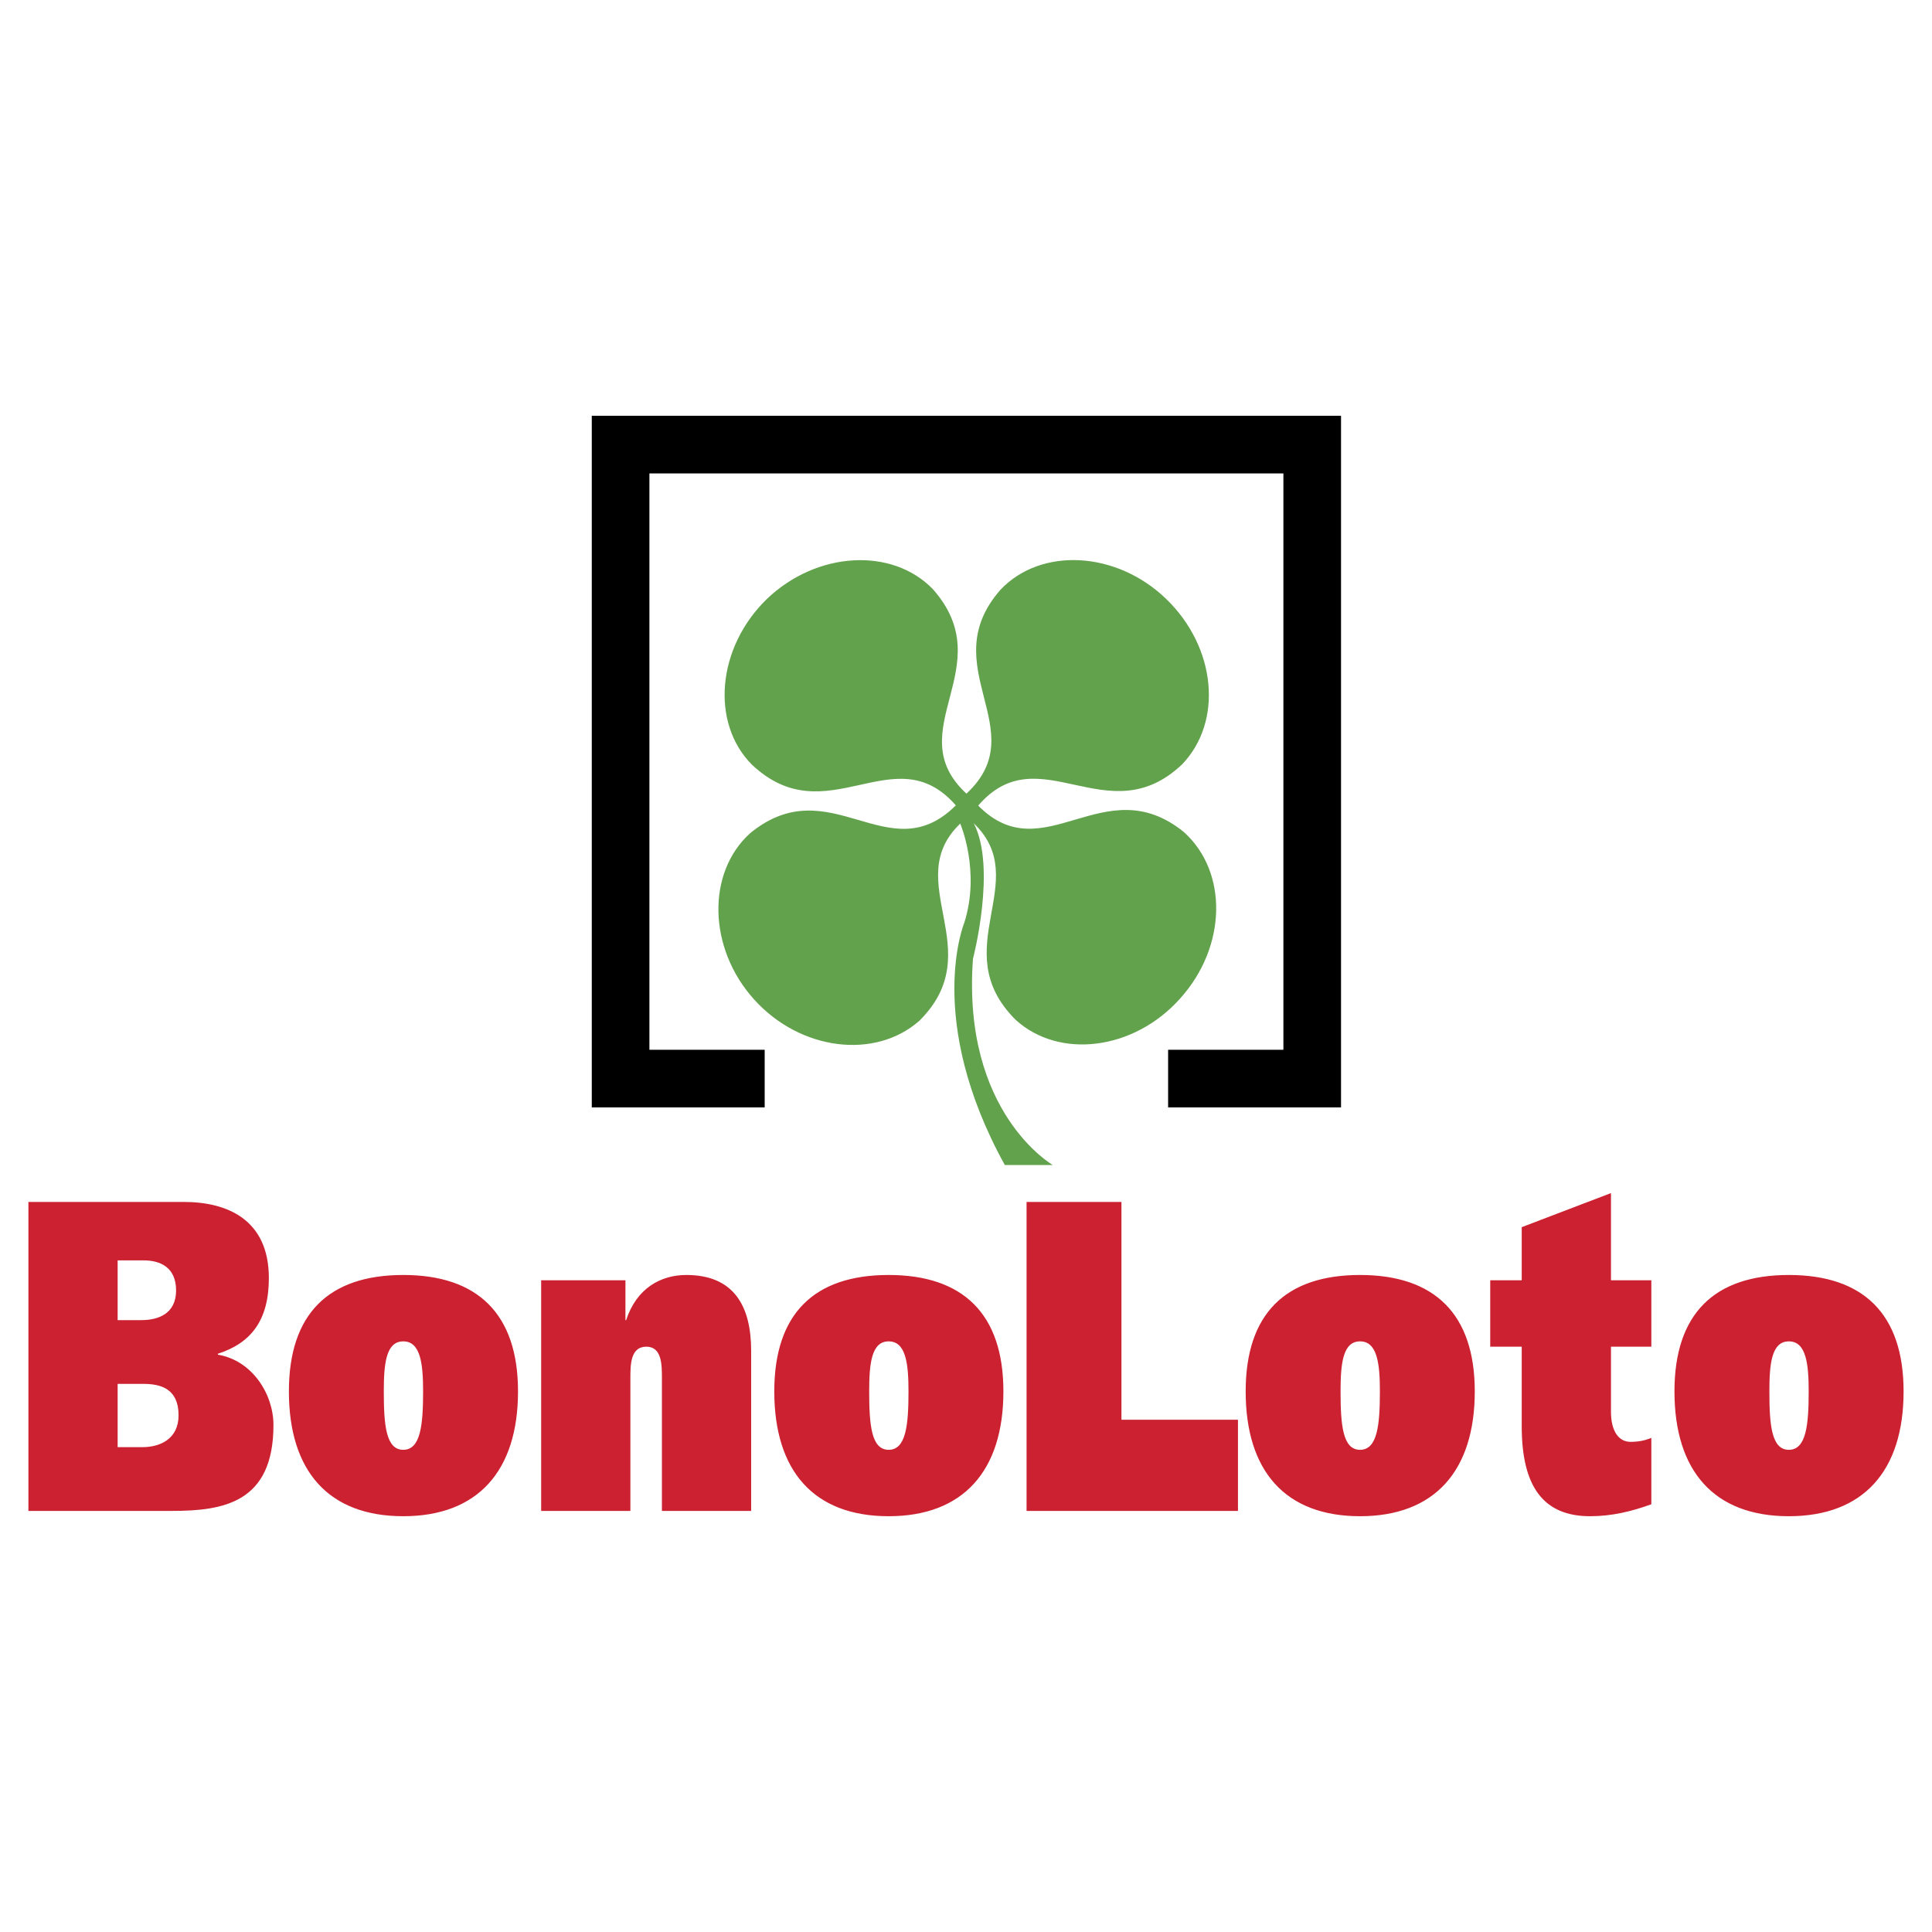
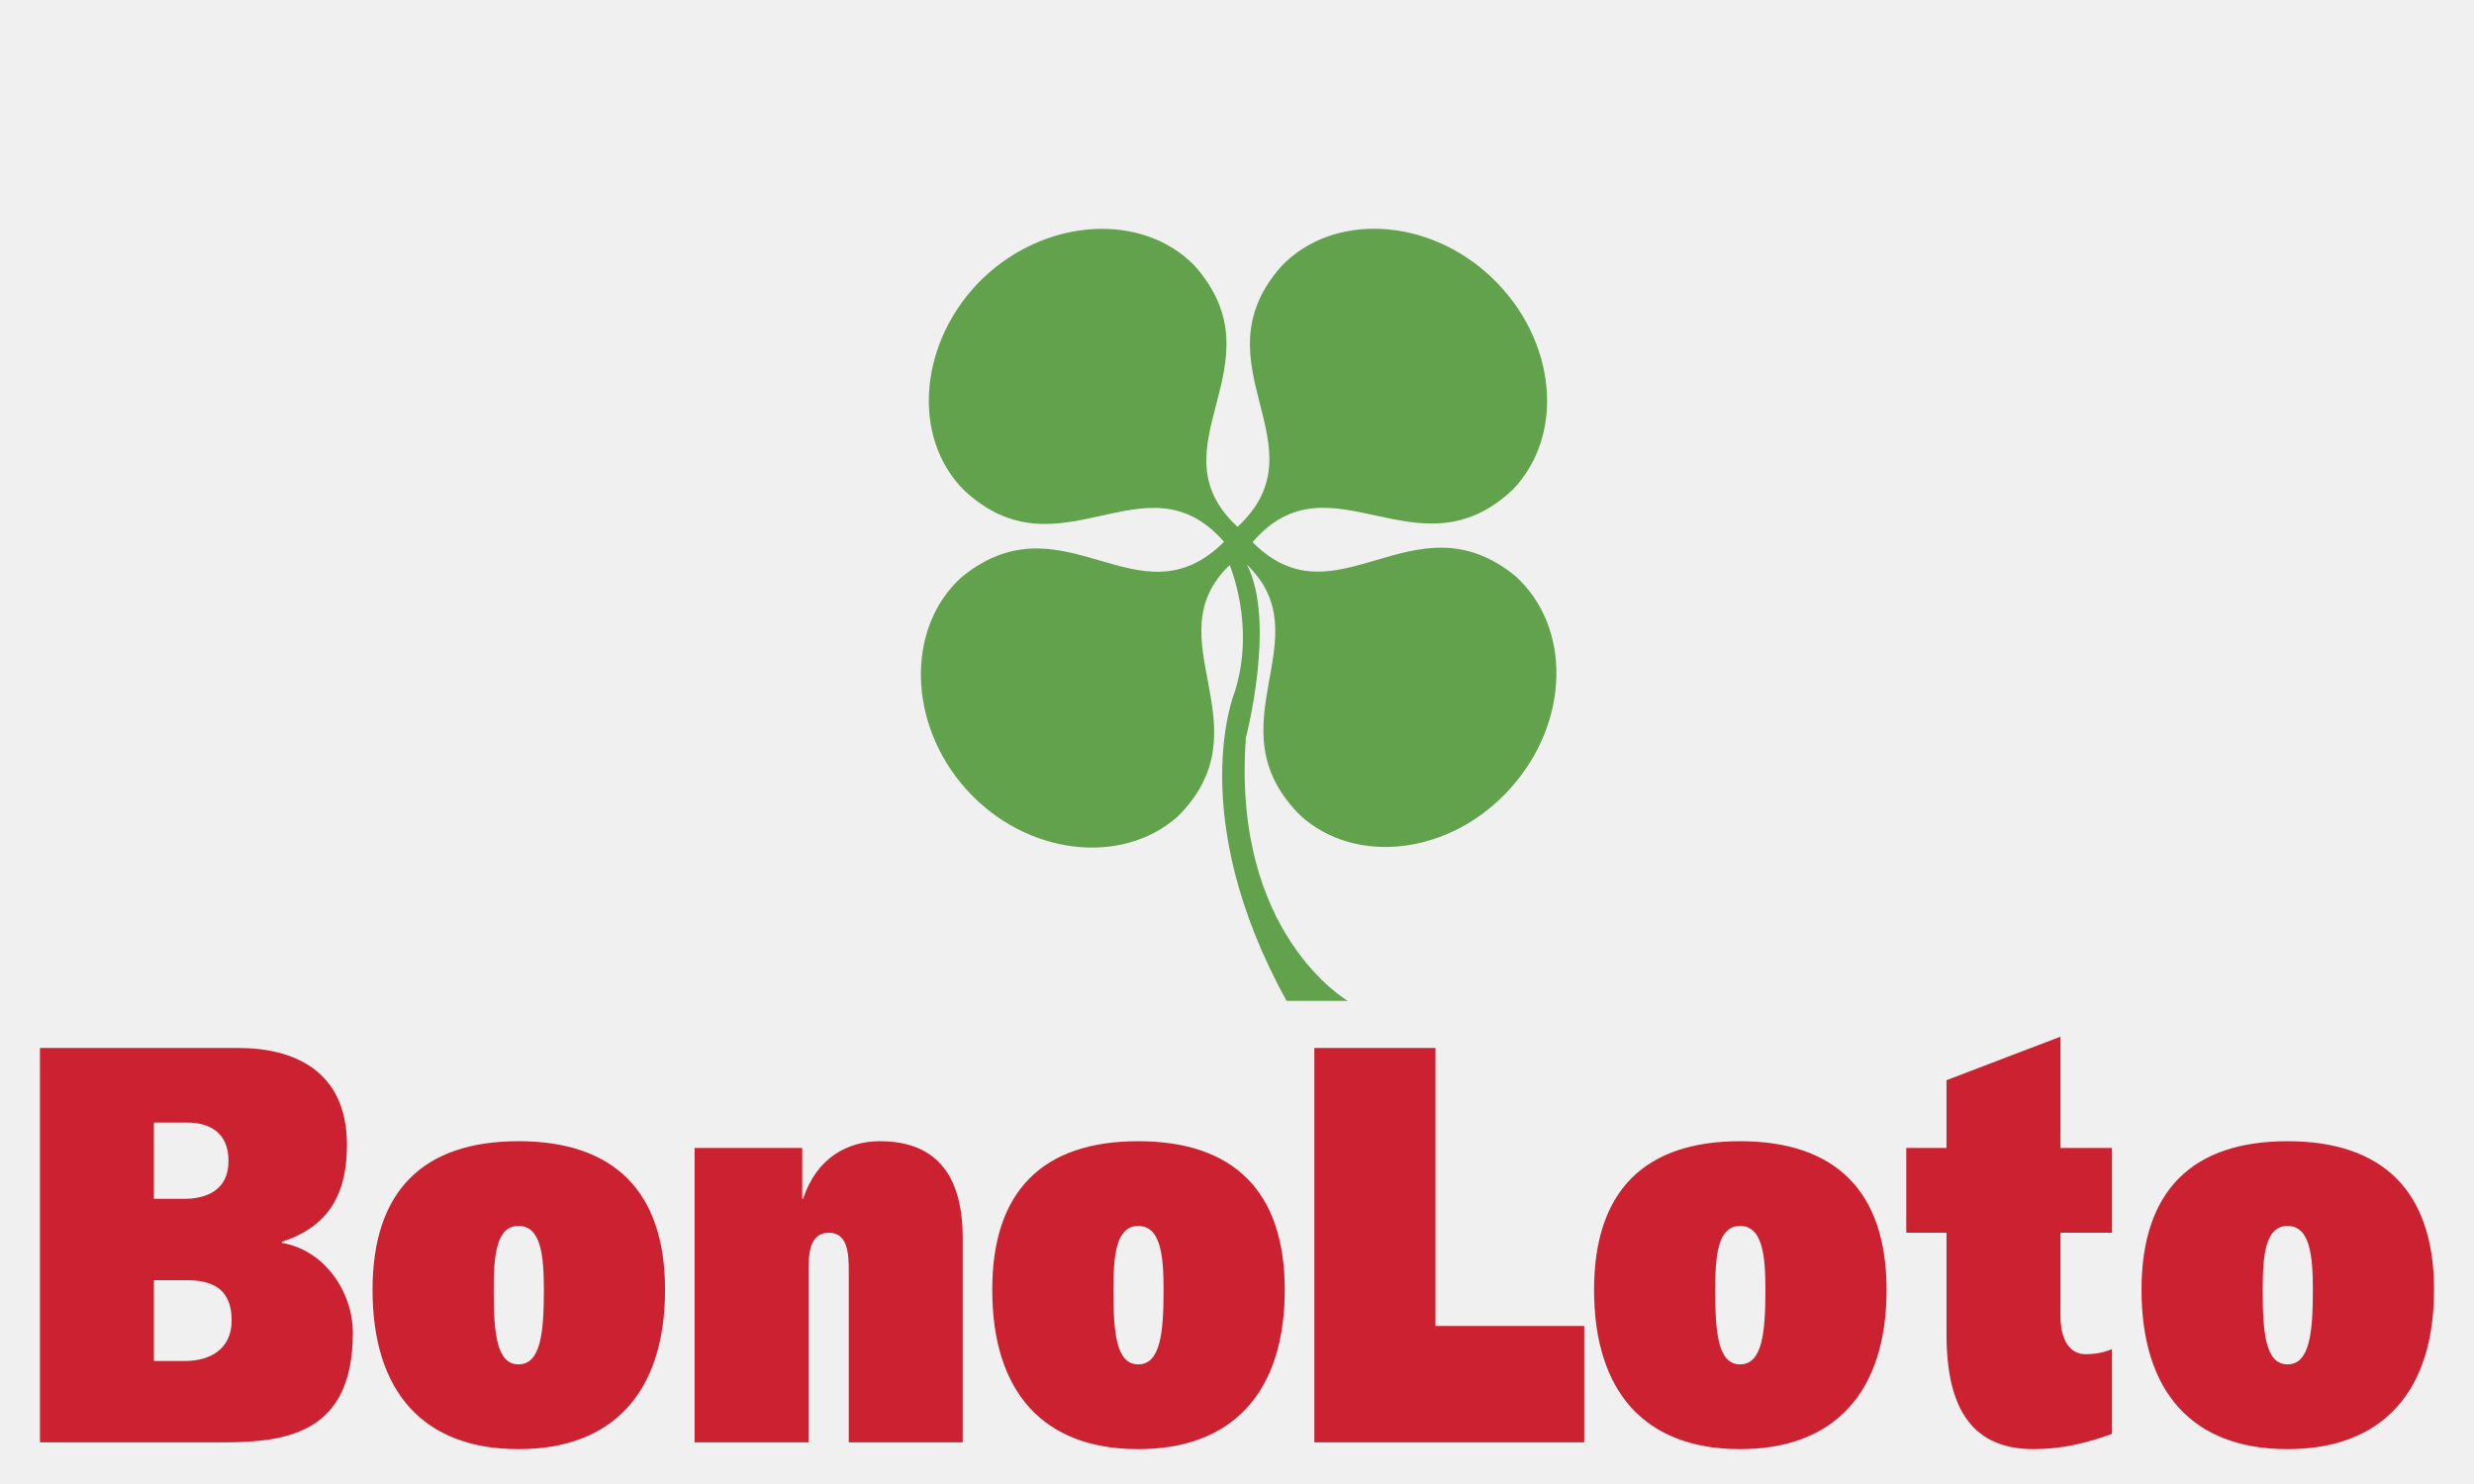
- <svg xmlns="http://www.w3.org/2000/svg" width="2500" height="2500" viewBox="0 0 192.756 192.756">
+ <svg xmlns="http://www.w3.org/2000/svg" width="1600" height="960" viewBox="0 38 192.756 116">
  <g fill-rule="evenodd" clip-rule="evenodd">
-     <path fill="#fff" d="M0 0h192.756v192.756H0V0z" />
    <path d="M2.834 150.744h14.309c5.123 0 10.14-.795 10.14-8.568 0-3.092-2.12-6.447-5.546-7.021v-.09c3.286-1.059 5.087-3.311 5.087-7.551 0-5.873-4.205-7.596-8.479-7.596H2.834v30.826zm8.904-12.676h2.544c1.767 0 3.533.486 3.533 3.137 0 2.385-1.873 3.178-3.604 3.178h-2.473v-6.315zm0-12.32h2.58c1.695 0 3.25.705 3.25 3.002 0 2.34-1.803 2.959-3.463 2.959h-2.367v-5.961zM28.823 138.82c0 7.949 3.957 12.453 11.412 12.453 7.419 0 11.447-4.504 11.447-12.453 0-7.73-4.027-11.615-11.447-11.615-7.455 0-11.412 3.885-11.412 11.615zm9.468 0c0-2.738.212-4.992 1.943-4.992s1.979 2.254 1.979 4.992c0 3.355-.248 5.828-1.979 5.828s-1.943-2.472-1.943-5.828zM53.991 150.744h8.903v-13.25c0-1.324 0-3.135 1.59-3.135 1.555 0 1.555 1.811 1.555 3.135v13.25h8.903v-15.988c0-4.461-1.731-7.551-6.466-7.551-2.508 0-4.946 1.279-6.006 4.504h-.07v-3.975h-8.409v23.01zM77.251 138.82c0 7.949 3.957 12.453 11.411 12.453 7.419 0 11.447-4.504 11.447-12.453 0-7.73-4.028-11.615-11.447-11.615-7.454 0-11.411 3.885-11.411 11.615zm9.468 0c0-2.738.213-4.992 1.943-4.992 1.731 0 1.979 2.254 1.979 4.992 0 3.355-.247 5.828-1.979 5.828-1.73 0-1.943-2.472-1.943-5.828zM102.42 150.744h21.092v-9.098h-11.625v-21.728h-9.467v30.826zM124.281 138.82c0 7.949 3.957 12.453 11.412 12.453 7.418 0 11.445-4.504 11.445-12.453 0-7.73-4.027-11.615-11.445-11.615-7.455 0-11.412 3.885-11.412 11.615zm9.467 0c0-2.738.213-4.992 1.945-4.992 1.73 0 1.979 2.254 1.979 4.992 0 3.355-.248 5.828-1.979 5.828-1.732 0-1.945-2.472-1.945-5.828zM148.68 127.734v6.625h3.143v7.949c0 6.094 2.227 8.965 6.82 8.965 2.189 0 4.168-.486 6.111-1.193v-6.623c-.637.264-1.271.396-2.084.396-1.166 0-1.943-1.059-1.943-3.002v-6.492h4.027v-6.625h-4.027v-8.699l-8.904 3.4v5.299h-3.143zM167.062 138.82c0 7.949 3.957 12.453 11.412 12.453 7.42 0 11.447-4.504 11.447-12.453 0-7.73-4.027-11.615-11.447-11.615-7.454 0-11.412 3.885-11.412 11.615zm9.469 0c0-2.738.213-4.992 1.943-4.992s1.979 2.254 1.979 4.992c0 3.355-.248 5.828-1.979 5.828s-1.943-2.472-1.943-5.828z" fill="#cc2131" />
-     <path d="M128.045 47.233v57.503h-11.502v5.75h17.252V41.483H59.042v69.003h17.25v-5.75h-11.5V47.233h63.253z" />
+     <path fill="#f0f0f0" d="M128.045 47.233v57.503h-11.502v5.75h17.252V41.483H59.042v69.003h17.25v-5.75h-11.5V47.233h63.253z" />
    <path d="M97.154 82.143c2.295 4.431-.08 13.521-.08 13.521-1.125 15.366 7.969 20.573 7.969 20.573h-4.791c-8.017-14.531-4.056-24.139-4.056-24.139 1.658-5.169-.393-9.929-.393-9.929-6.041 5.793 3.013 12.651-4.086 19.681-4.388 3.869-11.84 2.998-16.467-2.119-4.627-5.116-4.771-12.685-.385-16.622 7.988-6.507 13.797 3.928 20.498-2.757-6.151-7.048-12.854 3.017-20.357-4.073-4.136-4.18-3.468-11.696 1.509-16.522 4.979-4.76 12.475-5.173 16.543-.993 6.907 7.777-3.448 14.126 3.364 20.418 6.842-6.35-3.351-12.645 3.397-20.345 4.043-4.268 11.553-3.871 16.512.901 5.027 4.839 5.709 12.261 1.6 16.531-7.436 7.037-14.252-2.973-20.336 4.106 6.549 6.635 12.568-3.823 20.533 2.649 4.402 3.972 4.273 11.41-.359 16.568-4.633 5.227-12.119 6.113-16.453 2.141-7.031-7.03 1.83-13.824-4.162-19.59z" fill="#62a24c" />
  </g>
</svg>
